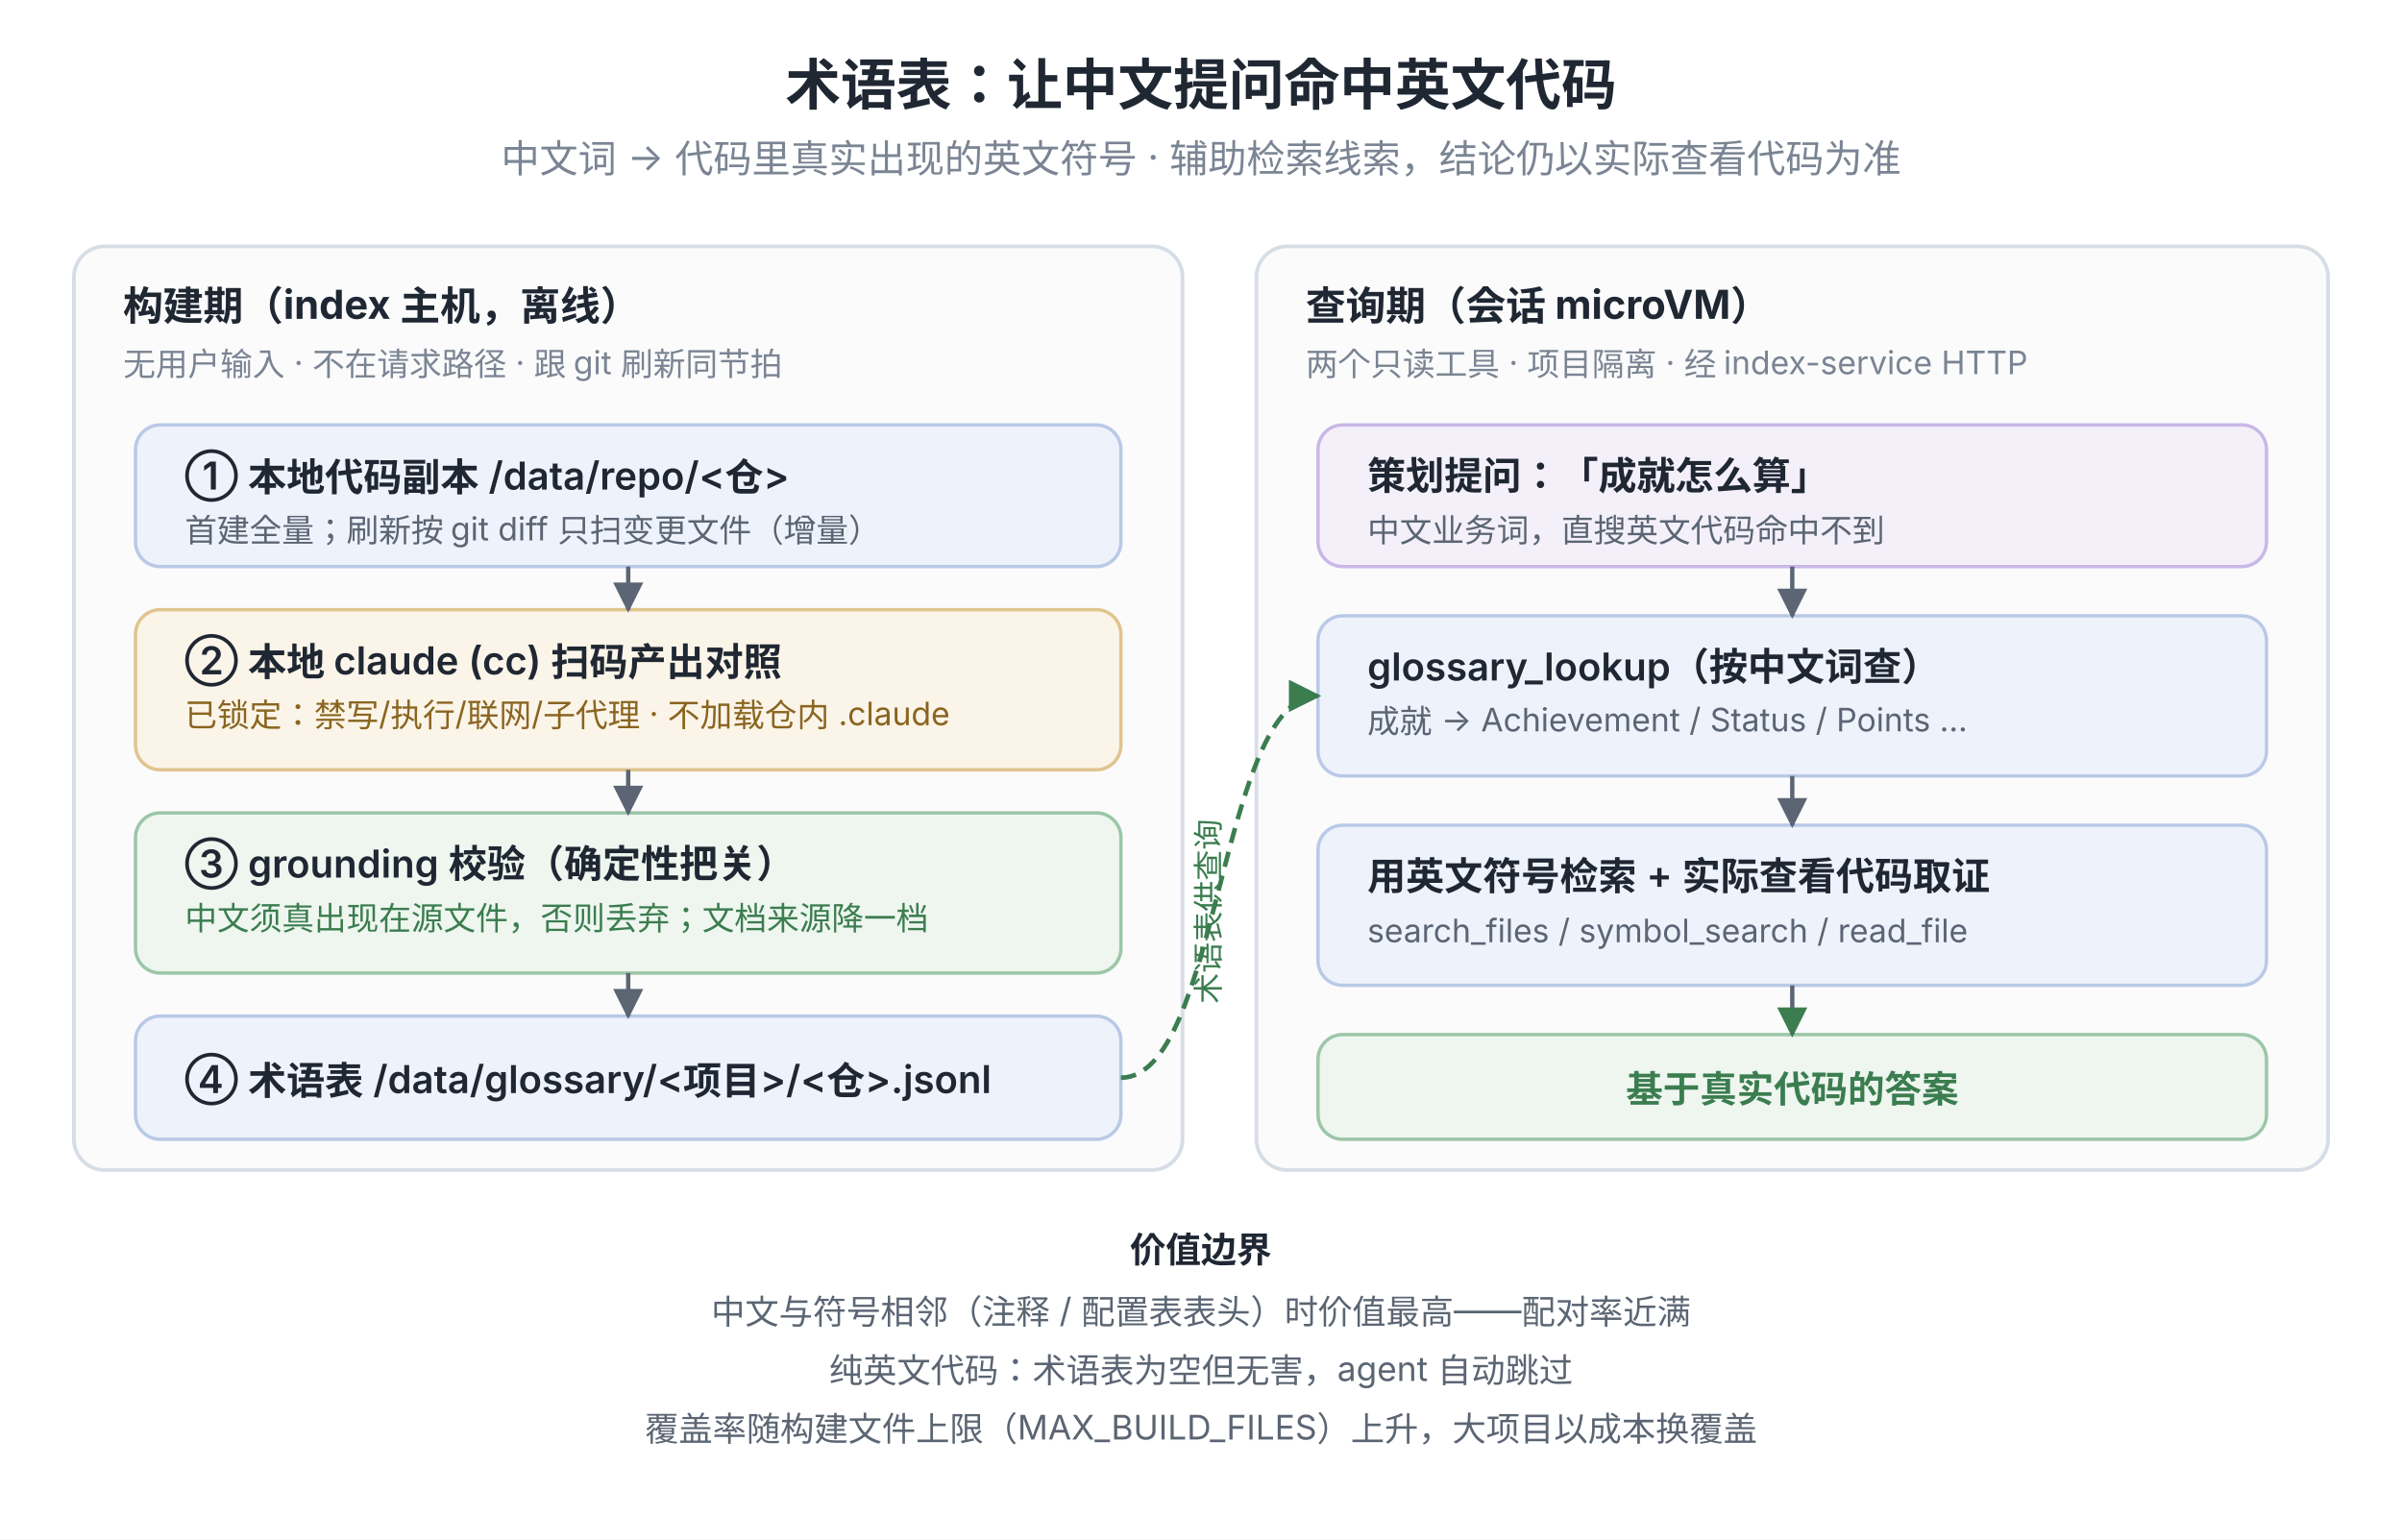
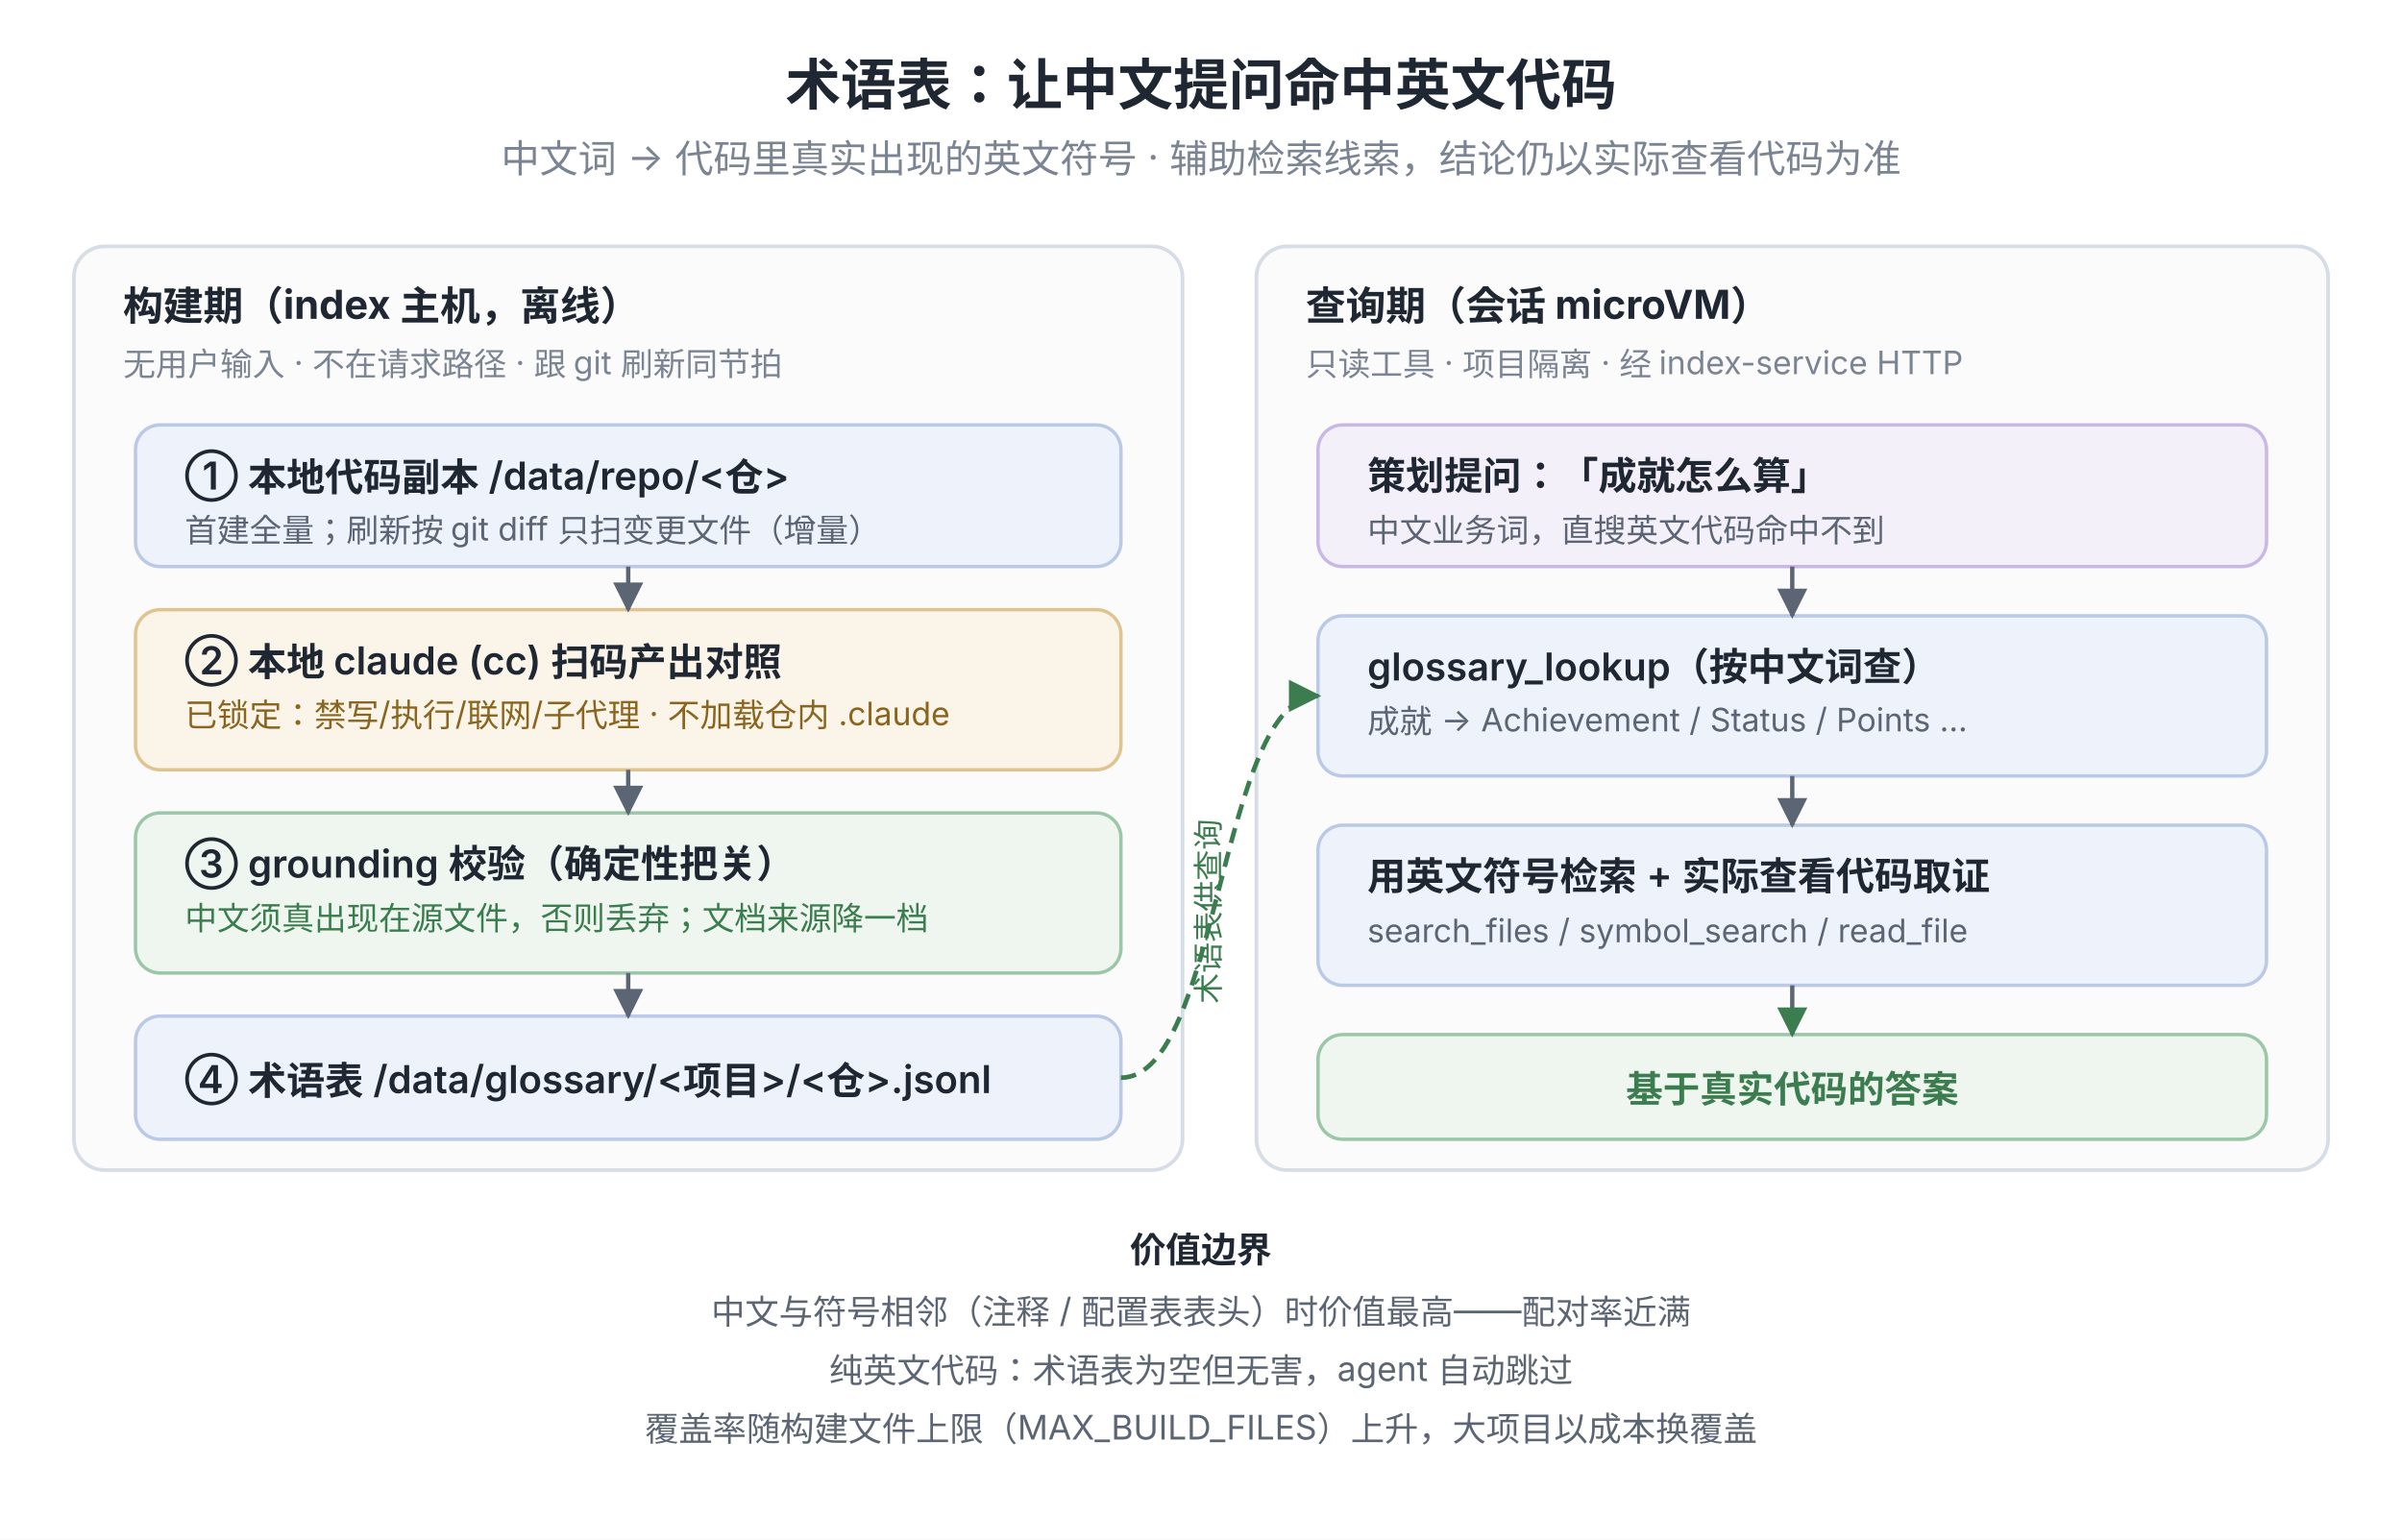
<svg xmlns="http://www.w3.org/2000/svg" width="780" height="500" viewBox="0 0 780 500" font-family="-apple-system, BlinkMacSystemFont, 'Segoe UI', 'PingFang SC', 'Microsoft YaHei', sans-serif">
  <defs>
    <marker id="ar" viewBox="0 0 10 10" refX="9" refY="5" markerWidth="7" markerHeight="7" orient="auto-start-reverse">
      <path d="M0,0 L10,5 L0,10 z" fill="#5b6573" />
    </marker>
    <marker id="arg" viewBox="0 0 10 10" refX="9" refY="5" markerWidth="7" markerHeight="7" orient="auto-start-reverse">
      <path d="M0,0 L10,5 L0,10 z" fill="#3b7d4f" />
    </marker>
  </defs>
  <rect x="0" y="0" width="780" height="500" fill="#ffffff" />
  <text x="390" y="34" text-anchor="middle" font-size="18" font-weight="700" fill="#1f2733">术语表：让中文提问命中英文代码</text>
  <text x="390" y="56" text-anchor="middle" font-size="12.5" fill="#7a8493">中文词 → 代码里真实出现的英文符号 · 辅助检索线索，结论仍以实际查看代码为准</text>
  <rect x="24" y="80" width="360" height="300" rx="10" fill="#fbfbfc" stroke="#d7dde6" stroke-width="1.2" />
  <text x="40" y="104" font-size="13" font-weight="700" fill="#1f2733">构建期（index 主机，离线）</text>
  <text x="40" y="122" font-size="10.5" fill="#7a8493">无用户输入 · 不在请求路径 · 跟 git 刷新同节拍</text>
  <rect x="44" y="138" width="320" height="46" rx="8" fill="#eef3fb" stroke="#b9c9e6" stroke-width="1.1" />
  <text x="60" y="159" font-size="12.5" font-weight="600" fill="#1f2733">① 本地代码副本 /data/repo/&lt;仓&gt;</text>
  <text x="60" y="176" font-size="10.5" fill="#5b6573">首建全量；刷新按 git diff 只扫变更文件（增量）</text>
  <rect x="44" y="198" width="320" height="52" rx="8" fill="#fbf4e8" stroke="#e0c48f" stroke-width="1.1" />
  <text x="60" y="219" font-size="12.5" font-weight="600" fill="#1f2733">② 本地 claude (cc) 扫码产出对照</text>
  <text x="60" y="236" font-size="10.5" fill="#8a6520">已锁定：禁写/执行/联网/子代理 · 不加载仓内 .claude</text>
  <rect x="44" y="264" width="320" height="52" rx="8" fill="#eef6ef" stroke="#9cc6a8" stroke-width="1.1" />
  <text x="60" y="285" font-size="12.5" font-weight="600" fill="#1f2733">③ grounding 校验（确定性把关）</text>
  <text x="60" y="302" font-size="10.5" fill="#3b7d4f">中文须真出现在源文件，否则丢弃；文档来源降一档</text>
  <rect x="44" y="330" width="320" height="40" rx="8" fill="#eef3fb" stroke="#b9c9e6" stroke-width="1.1" />
  <text x="60" y="355" font-size="12.5" font-weight="600" fill="#1f2733">④ 术语表 /data/glossary/&lt;项目&gt;/&lt;仓&gt;.jsonl</text>
  <line x1="204" y1="184" x2="204" y2="198" stroke="#5b6573" stroke-width="1.4" marker-end="url(#ar)" />
  <line x1="204" y1="250" x2="204" y2="264" stroke="#5b6573" stroke-width="1.4" marker-end="url(#ar)" />
  <line x1="204" y1="316" x2="204" y2="330" stroke="#5b6573" stroke-width="1.4" marker-end="url(#ar)" />
  <rect x="408" y="80" width="348" height="300" rx="10" fill="#fbfbfc" stroke="#d7dde6" stroke-width="1.2" />
  <text x="424" y="104" font-size="13" font-weight="700" fill="#1f2733">查询期（会话 microVM）</text>
-   <text x="424" y="122" font-size="10.5" fill="#7a8493">两个只读工具 · 项目隔离 · 经 index-service HTTP</text>
+   <text x="424" y="122" font-size="10.5" fill="#7a8493">只读工具 · 项目隔离 · 经 index-service HTTP</text>
  <rect x="428" y="138" width="308" height="46" rx="8" fill="#f4f0fa" stroke="#c9b8e6" stroke-width="1.1" />
  <text x="444" y="159" font-size="12.5" font-weight="600" fill="#1f2733">策划提问：「成就怎么算」</text>
  <text x="444" y="176" font-size="10.5" fill="#5b6573">中文业务词，直搜英文代码命中不到</text>
  <rect x="428" y="200" width="308" height="52" rx="8" fill="#eef3fb" stroke="#b9c9e6" stroke-width="1.1" />
  <text x="444" y="221" font-size="12.5" font-weight="600" fill="#1f2733">glossary_lookup（按中文词查）</text>
  <text x="444" y="238" font-size="10.5" fill="#5b6573">成就 → Achievement / Status / Points …</text>
  <rect x="428" y="268" width="308" height="52" rx="8" fill="#eef3fb" stroke="#b9c9e6" stroke-width="1.1" />
  <text x="444" y="289" font-size="12.5" font-weight="600" fill="#1f2733">用英文符号检索 + 实际查看代码取证</text>
  <text x="444" y="306" font-size="10.5" fill="#5b6573">search_files / symbol_search / read_file</text>
  <rect x="428" y="336" width="308" height="34" rx="8" fill="#eef6ef" stroke="#9cc6a8" stroke-width="1.1" />
  <text x="582" y="358" text-anchor="middle" font-size="12" font-weight="600" fill="#3b7d4f">基于真实代码的答案</text>
  <line x1="582" y1="184" x2="582" y2="200" stroke="#5b6573" stroke-width="1.4" marker-end="url(#ar)" />
  <line x1="582" y1="252" x2="582" y2="268" stroke="#5b6573" stroke-width="1.4" marker-end="url(#ar)" />
  <line x1="582" y1="320" x2="582" y2="336" stroke="#5b6573" stroke-width="1.4" marker-end="url(#arg)" />
  <path d="M364,350 C396,350 396,226 428,226" fill="none" stroke="#3b7d4f" stroke-width="1.5" stroke-dasharray="5 3" marker-end="url(#arg)" />
  <text x="396" y="296" text-anchor="middle" font-size="10" fill="#3b7d4f" transform="rotate(-90 396 296)">术语表供查询</text>
  <text x="390" y="410" text-anchor="middle" font-size="11.5" font-weight="600" fill="#1f2733">价值边界</text>
  <text x="390" y="430" text-anchor="middle" font-size="11" fill="#5b6573">中文与符号相邻（注释 / 配置表表头）时价值最高——配对率近满</text>
  <text x="390" y="449" text-anchor="middle" font-size="11" fill="#5b6573">纯英文代码：术语表为空但无害，agent 自动跳过</text>
  <text x="390" y="468" text-anchor="middle" font-size="11" fill="#5b6573">覆盖率随构建文件上限（MAX_BUILD_FILES）上升，大项目以成本换覆盖</text>
</svg>
